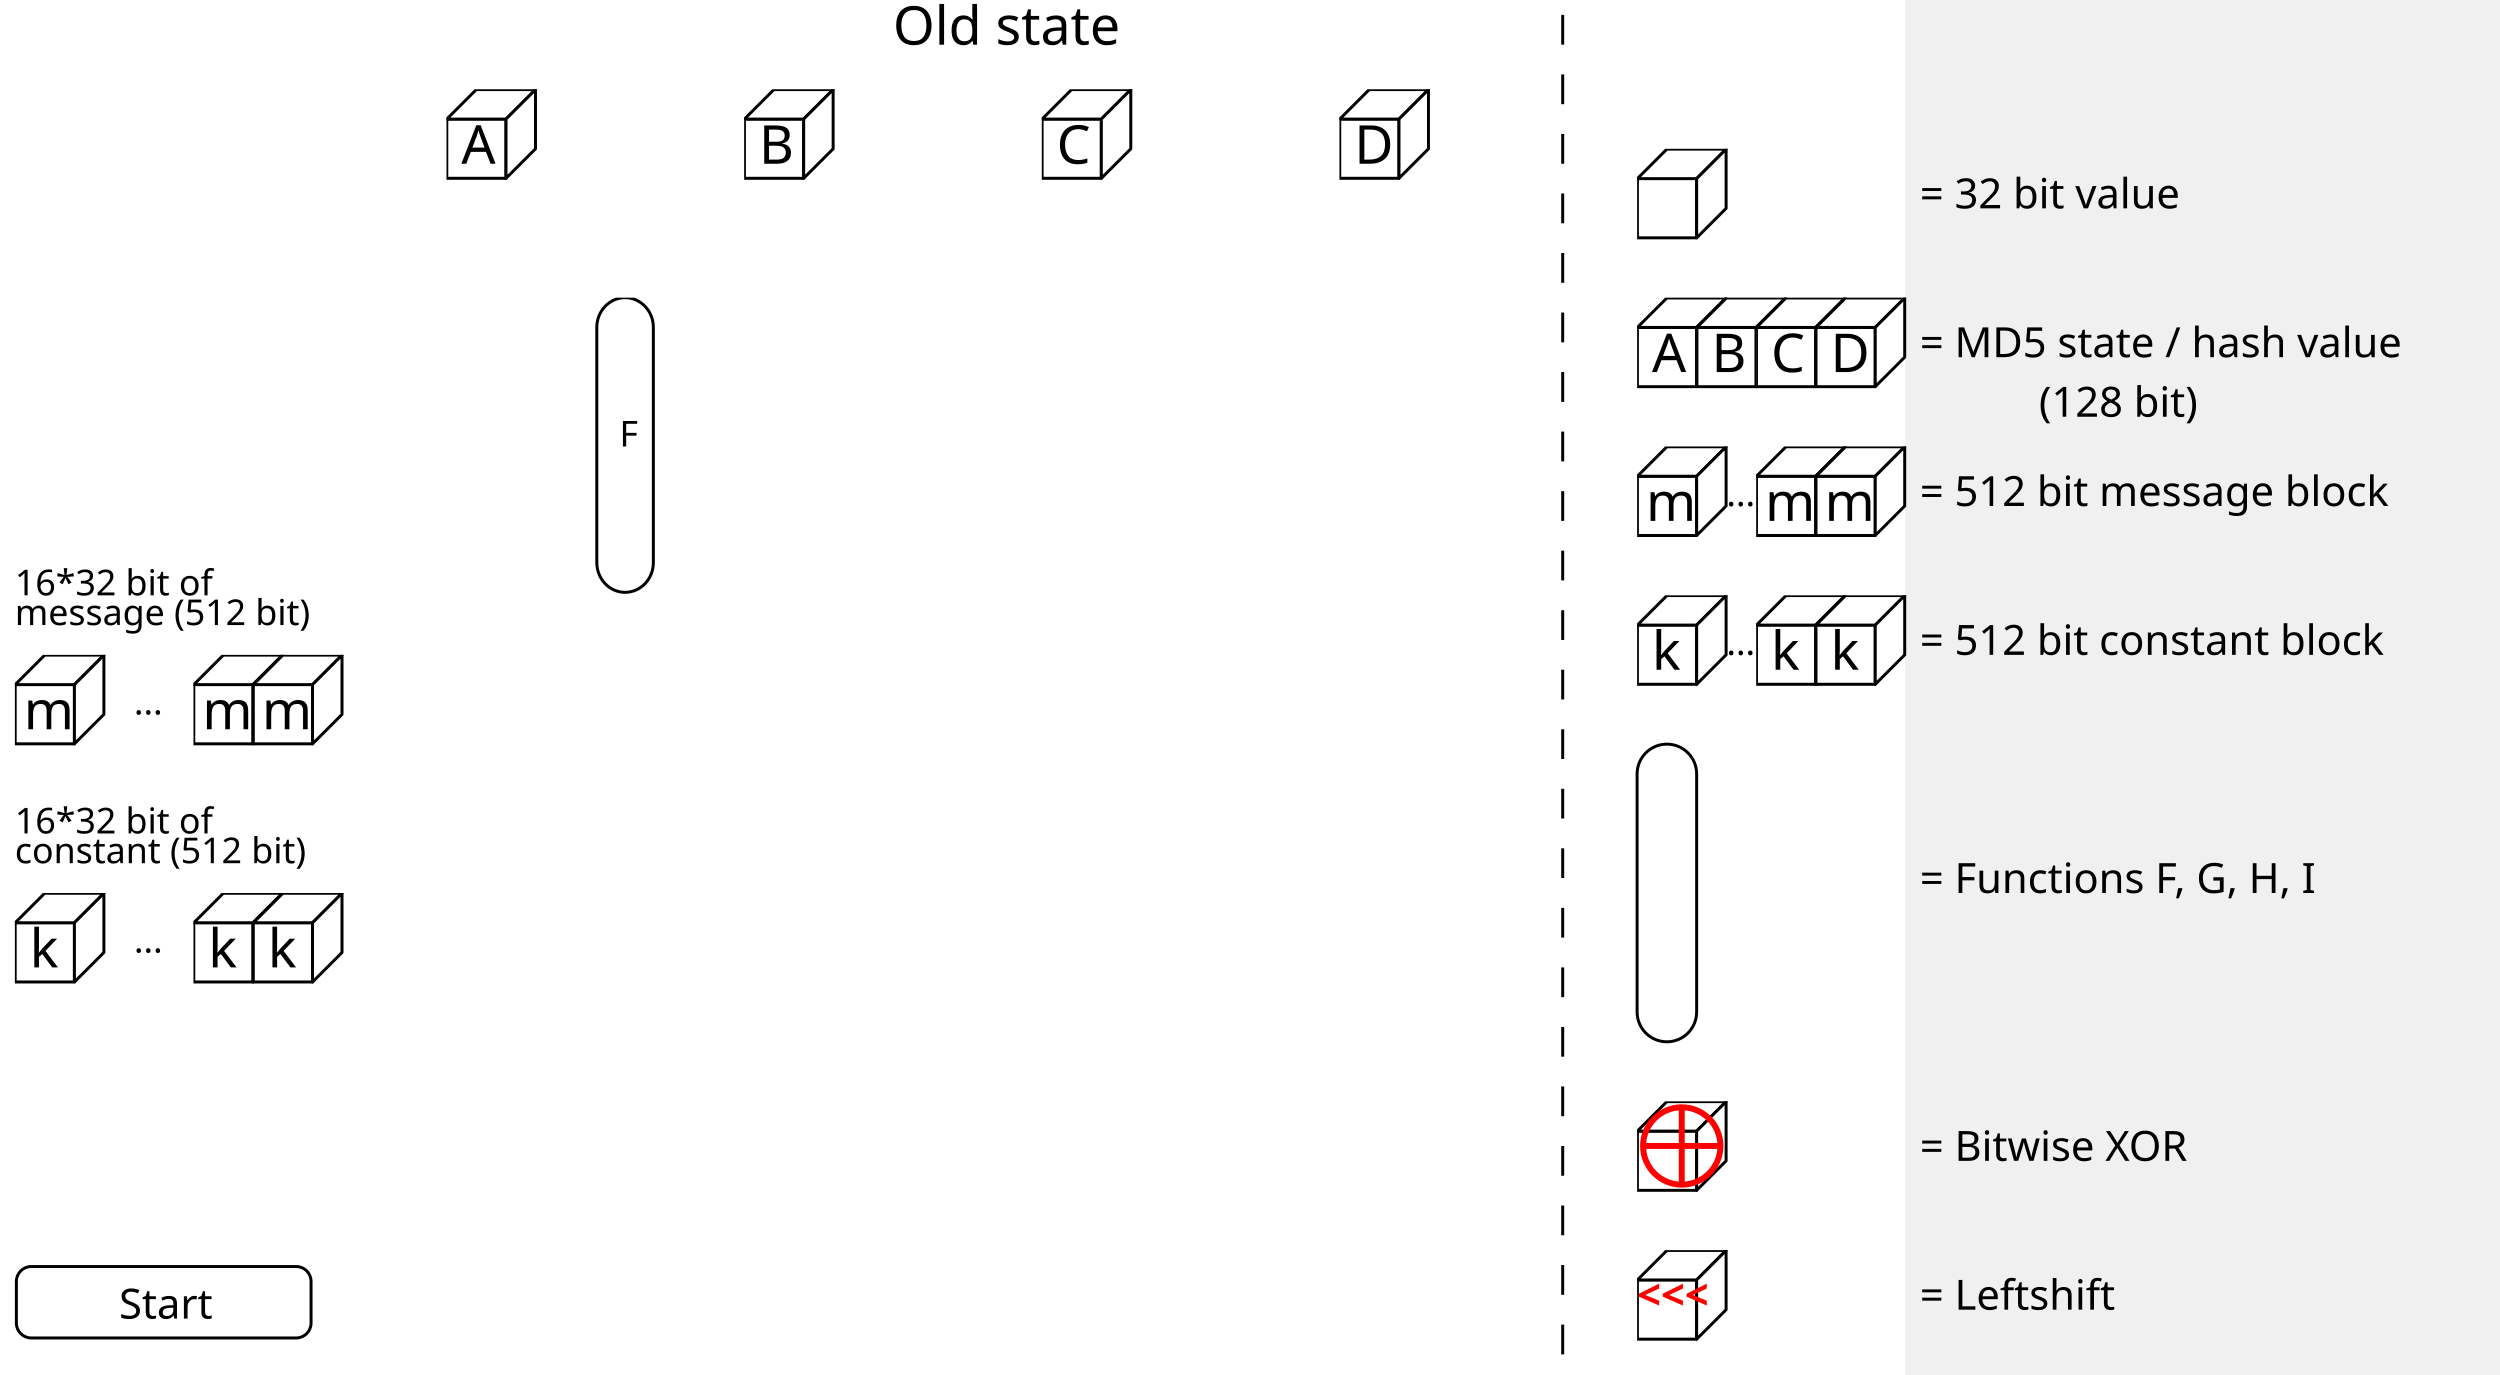
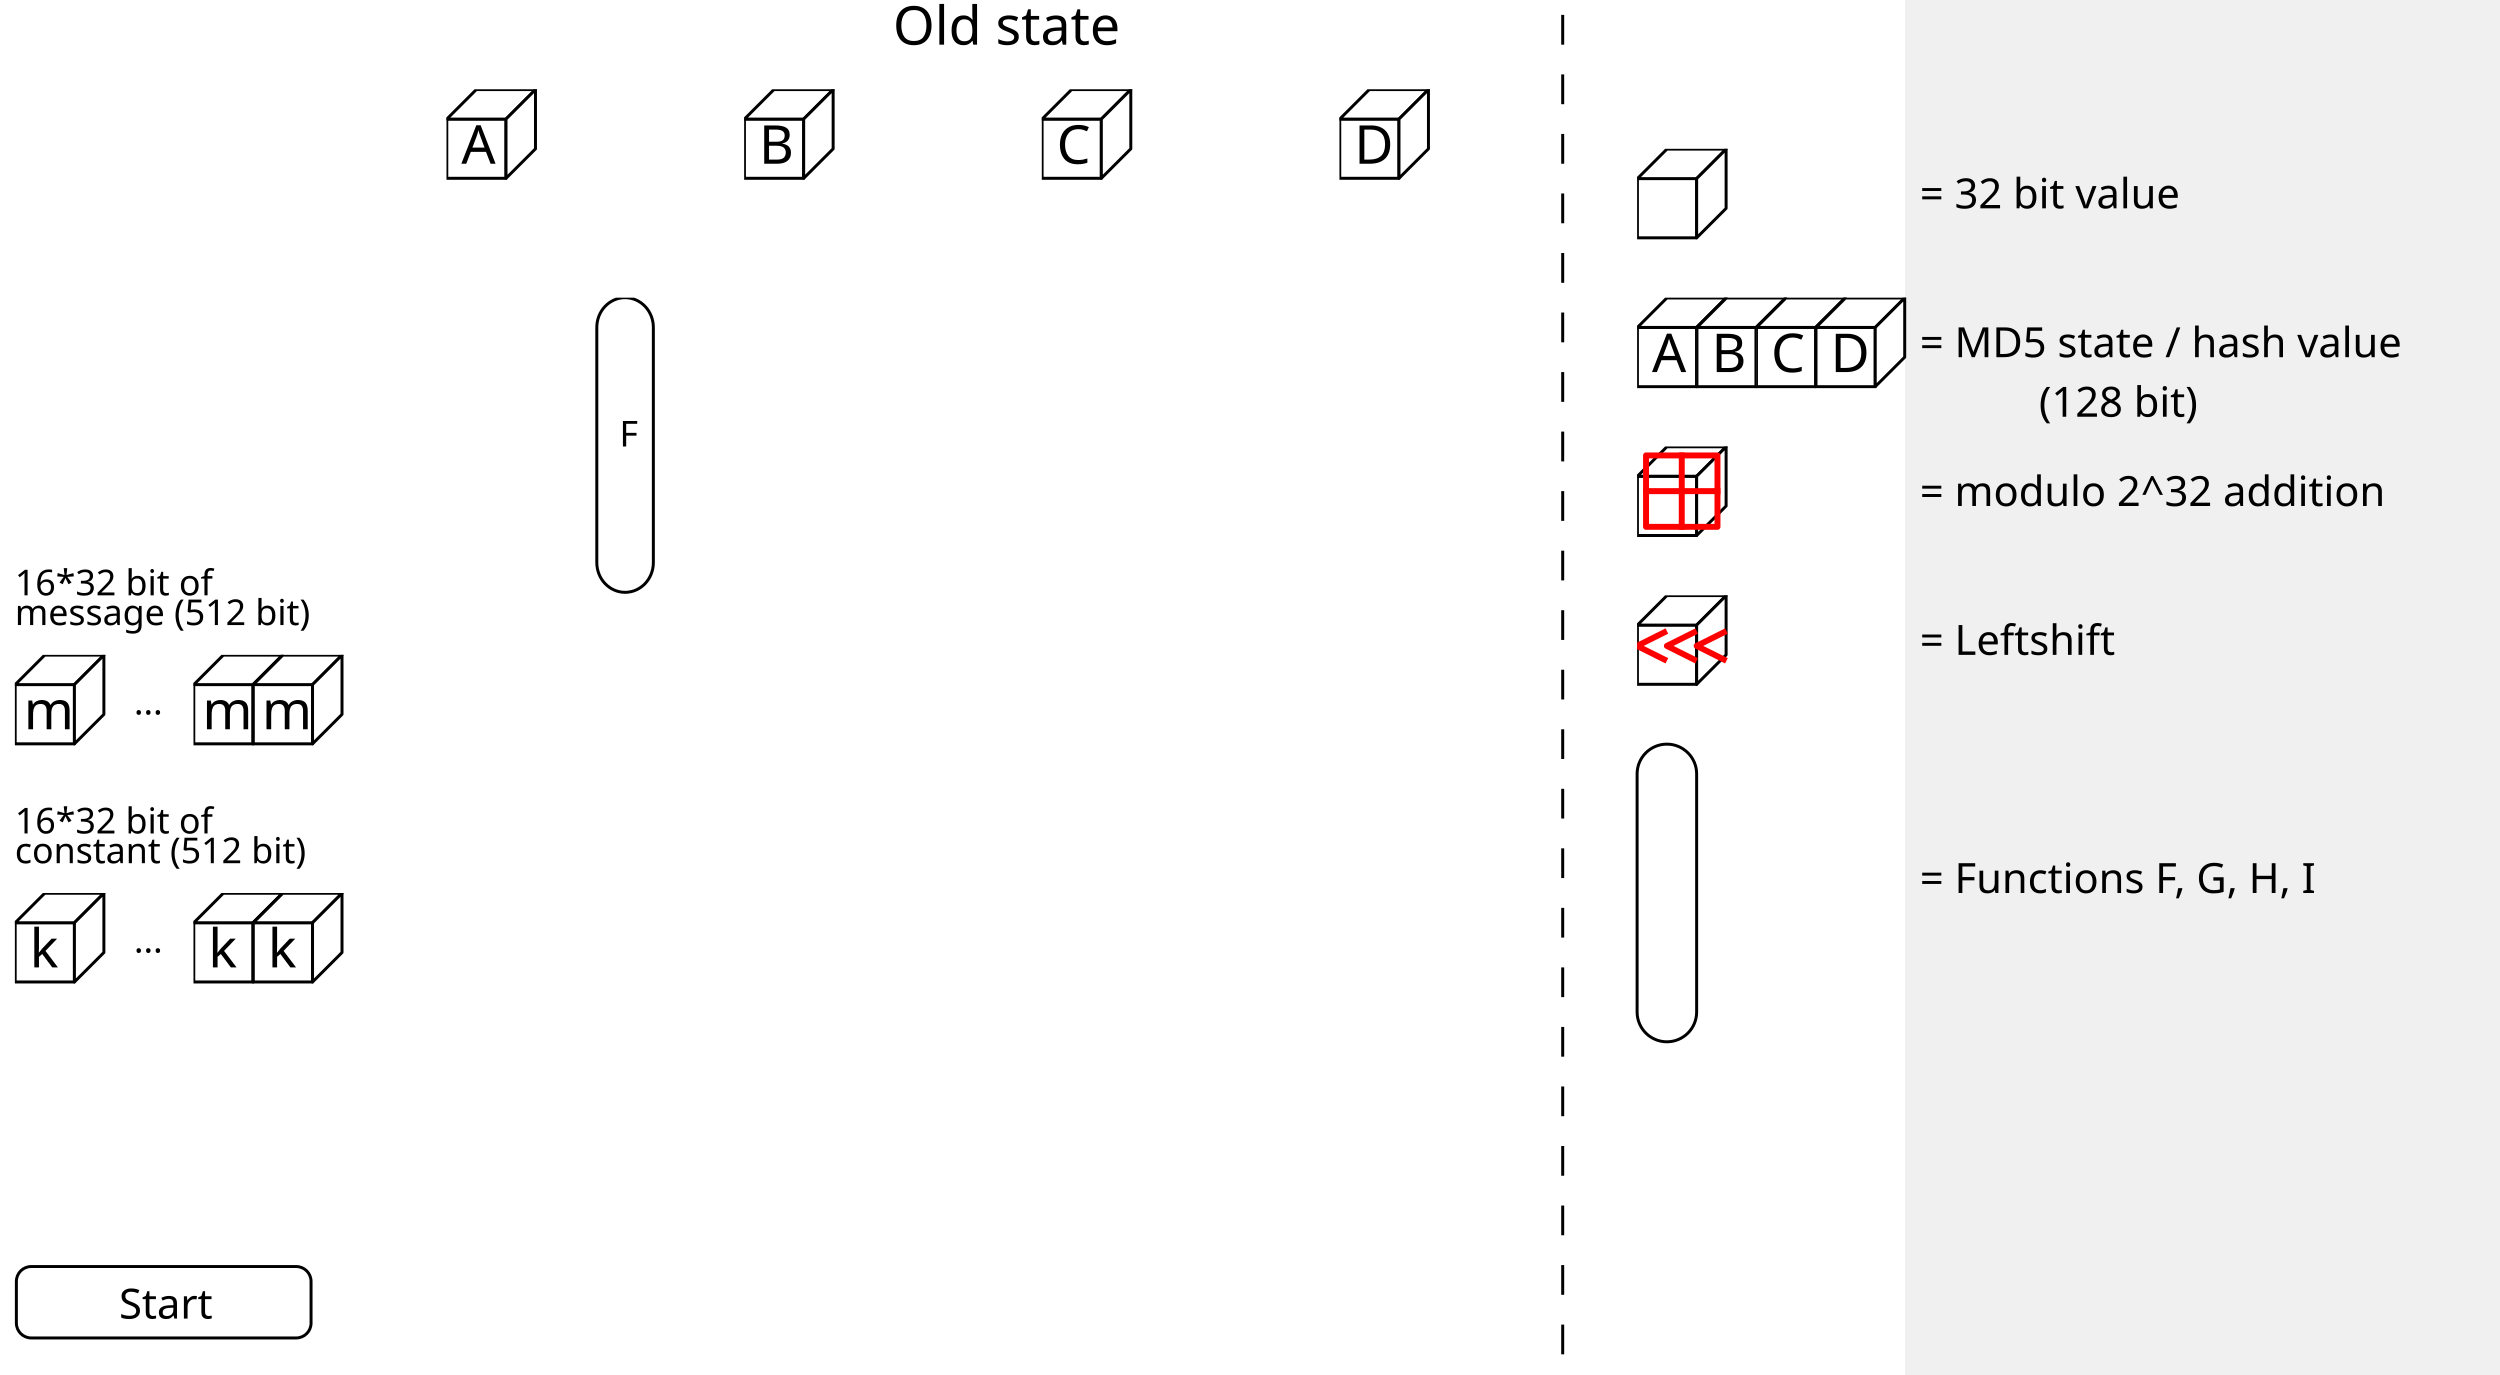
<svg xmlns="http://www.w3.org/2000/svg" xmlns:xlink="http://www.w3.org/1999/xlink" width="200mm" height="110mm" id="svg2">
  <defs id="defs4">
    <svg width="30" height="30" id="bit">
      <rect y="10" x="0.1" width="19.9" height="19.9" fill="white" stroke="black" />
      <polygon fill="white" stroke="black" points="0.1 10, 10 0.1, 29.9 0.1, 20 10" />
      <polygon fill="white" stroke="black" points="29.9 0.1, 29.9 20, 20 29.9, 20 10" />
    </svg>
    <svg width="30" height="30" id="a">
      <use xlink:href="#bit" x="0" y="0" />
      <text fill="black" x="5" y="25" style="font-size:18px;">
        A
       </text>
    </svg>
    <svg width="30" height="30" id="b">
      <use xlink:href="#bit" x="0" y="0" />
      <text fill="black" x="5" y="25" style="font-size:18px;">
        B
       </text>
    </svg>
    <svg width="30" height="30" id="c">
      <use xlink:href="#bit" x="0" y="0" />
      <text fill="black" x="5" y="25" style="font-size:18px;">
        C
       </text>
    </svg>
    <svg width="30" height="30" id="d">
      <use xlink:href="#bit" x="0" y="0" />
      <text fill="black" x="5" y="25" style="font-size:18px;">
        D
       </text>
    </svg>
    <svg width="30" height="30" id="m">
      <use xlink:href="#bit" x="0" y="0" />
      <text fill="black" x="3" y="25" style="font-size:18px;">
       m
       </text>
    </svg>
    <svg width="30" height="30" id="k">
      <use xlink:href="#bit" x="0" y="0" />
      <text fill="black" x="5" y="25" style="font-size:18px;">
       k
       </text>
    </svg>
    <svg id="f" width="20" height="100">
      <rect x="0.5" width="19" height="99" rx="10" ry="10" fill="white" stroke="black" />
      <text fill="black" x="8" y="50">
        F
        </text>
    </svg>
    <path id="arrow0" d="m 0 0 l 50 0 -4 -4 m 4 4 l -4 4" stroke="black" />
    <path id="arrow1" d="m 0 0 l 20 0 -4 -4 m 4 4 l -4 4" stroke="black" />
    <svg id="xor" width="30" height="30">
      <use xlink:href="#bit" x="0" y="0" />
      <circle cx="15" cy="15" r="13" stroke="red" stroke-width="2" />
      <path d="M 15 2 l 0 26 M 2 15 l 26 0" stroke="red" stroke-width="2" />
+     </svg>
+     <svg id="add" width="30" height="30">
+       <use xlink:href="#bit" x="0" y="0" />
+       <rect x="3" y="3" width="24" height="24" stroke="red" stroke-width="2" />
+       <path d="M 15 2 l 0 26 M 2 15 l 26 0" stroke="red" stroke-width="2" />
+     </svg>
+     <svg id="shift" width="30" height="30">
+       <use xlink:href="#bit" x="0" y="0" />
+       <path d="M 10 12 l -10 5 10 5 m 10 -10 l -10 5 10 5 m 10 -10 l -10 5 10 5" stroke="red" stroke-width="2" />
    </svg>
  </defs>
  <g style="fill:none;fill-rule:evenodd;stroke:none;stroke-width:1px;stroke-linecap:butt;stroke-linejoin:round;stroke-opacity:1;font-family:'sans';" id="g2383 " transform="scale(0.9)">
    <rect x="0" y="0" width="640" height="500" fill="white" />
    <svg id="f" width="20" height="100" x="200" y="100">
      <rect x="0.5" width="19" height="99" rx="10" ry="10" fill="white" stroke="black">
        <animateColor attributeName="fill" id="f_ani" begin="b02.end" dur="1" from="#ffffff" to="#ff0000" />
        <animateColor attributeName="fill" id="f_ani2" begin="f_ani.end" dur="1" from="#ff0000" to="#ffffff" fill="freeze" />
      </rect>
      <text fill="black" x="5" y="50">
        <animate attributeName="opacity" from="1" to="0" begin="a07.end-1" dur="1" fill="freeze" /> 
        F
        </text>
      <text fill="black" x="5" opacity="0" y="50">
        <animate attributeName="opacity" from="0" to="1" begin="a07.end-1" dur="1" fill="freeze" /> 
        G
        </text>
    </svg>
    <use xlink:href="#a" x="150" y="30">
      <animate attributeName="x" from="150" to="150" begin="start.click" dur="0" fill="freeze" />
      <animate attributeName="y" id="a01" from="30" to="135" begin="start.click" dur="2" fill="freeze" />
      <animate attributeName="y" id="a03" from="135" to="220" begin="xor01.end+1" dur="2" fill="freeze" />
      <animate attributeName="y" id="a04" from="220" to="300" begin="m01.end+1" dur="2" fill="freeze" />
      <animate attributeName="y" id="a06y" from="300" to="400" begin="b05.end+1" dur="3" fill="freeze" />
      <animate attributeName="x" id="a06x" from="150" to="250" begin="b05.end+1" dur="3" fill="freeze" />
      <animate attributeName="y" id="a07" from="400" to="30" begin="a06y.end+2" dur="5" fill="freeze" />
    </use>
    <use xlink:href="#b" x="250" y="30">
      <animate attributeName="x" from="250" to="250" begin="start.click" dur="0" fill="freeze" />
      <animate attributeName="y" id="b01" from="30" to="100" begin="start.click" dur="2" fill="freeze" />
      <animate attributeName="y" id="b03" from="100" to="220" begin="xor01.end+1" dur="2" fill="freeze" />
      <animate attributeName="y" id="b04" from="220" to="300" begin="m01.end+1" dur="2" fill="freeze" />
      <animate attributeName="y" id="b06y" from="300" to="400" begin="b05.end+1" dur="3" fill="freeze" />
      <animate attributeName="x" id="b06x" from="250" to="350" begin="b05.end+1" dur="3" fill="freeze" />
      <animate attributeName="y" id="b07" from="400" to="30" begin="b06y.end+2" dur="5" fill="freeze" />
    </use>
    <use xlink:href="#b" x="-150" y="100">
      <set attributeName="x" to="250" begin="b01.end" />
      <set attributeName="y" to="100" begin="b01.end" />
      <animate attributeName="x" id="b02" from="250" to="195" begin="b01.end+4" dur="1" fill="freeze" />
      <set attributeName="x" to="-150" begin="b02.end" />
      <animate attributeName="x" from="-150" to="-150" begin="b02.end" dur="0" fill="freeze" />
      <set attributeName="y" to="300" begin="k01.end+3" />
      <animate attributeName="x" id="b05" from="250" to="150" begin="k01.end+3" dur="2" fill="freeze" />
      <set attributeName="x" to="-150" begin="b05.end" />
      <animate attributeName="x" from="-150" to="-150" begin="b05.end" dur="0" fill="freeze" />
    </use>
    <use xlink:href="#c" x="350" y="30">
      <animate attributeName="x" from="350" to="350" begin="start.click" dur="0" fill="freeze" />
      <animate attributeName="y" id="c01" from="30" to="135" begin="start.click" dur="2" fill="freeze" />
      <animate attributeName="y" id="c03" from="135" to="220" begin="xor01.end+1" dur="2" fill="freeze" />
      <animate attributeName="y" id="c04" from="220" to="300" begin="m01.end+1" dur="2" fill="freeze" />
      <animate attributeName="y" id="c06y" from="300" to="400" begin="b05.end+1" dur="3" fill="freeze" />
      <animate attributeName="x" id="c06x" from="350" to="450" begin="b05.end+1" dur="3" fill="freeze" />
      <animate attributeName="y" id="c07" from="400" to="30" begin="c06y.end+2" dur="5" fill="freeze" />
    </use>
    <use xlink:href="#c" x="-250" y="135">
      <set attributeName="x" to="350" begin="c01.end" />
      <animate attributeName="x" id="c02" from="350" to="195" begin="c01.end+2" dur="3" fill="freeze" />
      <set attributeName="x" to="-150" begin="c02.end" />
      <animate attributeName="x" from="-150" to="-150" begin="c02.end" dur="0" fill="freeze" />
    </use>
    <use xlink:href="#bit" x="-150" y="135">
      <animate attributeName="x" id="xor01" from="200" to="150" begin="f_ani2.end" dur="2" fill="freeze" />
      <set attributeName="x" to="-150" begin="f_ani2.end+2" />
      <animate attributeName="x" from="-150" to="-150" begin="f_ani2.end+2" dur="0" fill="freeze" />
    </use>
    <use xlink:href="#d" x="450" y="30">
      <animate attributeName="x" from="450" to="450" begin="start.click" dur="0" fill="freeze" />
      <animate attributeName="y" id="d01" from="30" to="170" begin="start.click" dur="2" fill="freeze" />
      <animate attributeName="y" id="d03" from="170" to="220" begin="xor01.end+1" dur="2" fill="freeze" />
      <animate attributeName="y" id="d04" from="220" to="300" begin="m01.end+1" dur="2" fill="freeze" />
      <animate attributeName="y" id="d06y" from="300" to="400" begin="b05.end+1" dur="3" fill="freeze" />
      <animate attributeName="x" id="d06x" from="450" to="150" begin="b05.end+1" dur="3" fill="freeze" />
      <animate attributeName="y" id="d07" from="400" to="30" begin="d06y.end+2" dur="5" fill="freeze" />
    </use>
    <use xlink:href="#d" x="-350" y="170">
      <set attributeName="x" to="450" begin="d01.end" />
      <animate attributeName="x" id="d02" from="450" to="195" begin="d01.end" dur="5" fill="freeze" />
      <set attributeName="x" to="-150" begin="d02.end" />
      <animate attributeName="x" from="-150" to="-150" begin="d02.end" dur="0" fill="freeze" />
    </use>
-     <use xlink:href="#xor" x="-350" y="135">
+     <use xlink:href="#add" x="-350" y="135">
      <set attributeName="x" to="150" begin="xor01.end" />
      <set attributeName="y" to="135" begin="xor01.end" />
      <set attributeName="x" to="-150" begin="xor01.end+1" />
      <set attributeName="y" to="220" begin="m01.end" />
      <set attributeName="x" to="150" begin="m01.end" />
      <set attributeName="x" to="-150" begin="m01.end+1" />
      <set attributeName="x" to="150" begin="k01.end" />
      <set attributeName="y" to="300" begin="k01.end" />
      <set attributeName="x" to="-150" begin="k01.end+1" />
      <set attributeName="x" to="150" begin="b05.end" />
      <set attributeName="y" to="300" begin="b05.end" />
      <set attributeName="x" to="-150" begin="b05.end+1" />
    </use>
-     <text fill="red" x="150" y="322" opacity="0" style="font-size:14px;" font-weight="bold">
-       <set attributeName="opacity" id="shift" to="1" begin="k01.end+2" />
-       <set attributeName="x" to="-150" begin="k01.end+3" />
- &lt;&lt;&lt;
- </text>
+     <use xlink:href="#shift" x="-150" y="300">
+       <set attributeName="x" to="150" dur="1" begin="k01.end+2" />
+     </use>
    <text fill="black" x="5" y="200" style="font-size:12px;">
16*32 bit of
</text>
    <text fill="black" x="5" y="210" style="font-size:12px;">
message (512 bit)
</text>
    <use xlink:href="#m" x="5" y="220" />
    <text fill="black" x="45" y="240">
...
</text>
    <use xlink:href="#m" x="65" y="220">
      <animate attributeName="x" from="65" to="65" begin="start.click" dur="0" fill="freeze" />
      <animate attributeName="x" id="m02" from="65" to="85" begin="a07.end-1" dur="1" fill="freeze" />
    </use>
    <use xlink:href="#m" x="85" y="220">
      <animate attributeName="x" from="85" to="85" begin="start.click" dur="0" fill="freeze" />
      <animate attributeName="x" id="m01" from="85" to="150" begin="a03.end" dur="1" fill="freeze" />
      <set attributeName="x" to="-150" begin="m01.end" />
      <animate attributeName="x" from="-150" to="-150" begin="m01.end" dur="0" fill="freeze" />
    </use>
    <text fill="black" x="5" y="280" style="font-size:12px;">
16*32 bit of
</text>
    <text fill="black" x="5" y="290" style="font-size:12px;">
constant (512 bit)
</text>
    <use xlink:href="#k" x="5" y="300" />
    <text fill="black" x="45" y="320">
...
</text>
    <use xlink:href="#k" x="65" y="300">
      <animate attributeName="x" from="65" to="65" begin="start.click" dur="0" fill="freeze" />
      <animate attributeName="x" id="k02" from="65" to="85" begin="a07.end-1" dur="1" fill="freeze" />
    </use>
    <use xlink:href="#k" x="85" y="300">
      <animate attributeName="x" from="85" to="85" begin="start.click" dur="0" fill="freeze" />
      <animate attributeName="x" id="k01" from="85" to="150" begin="a04.end" dur="1" fill="freeze" />
      <set attributeName="x" to="-150" begin="k01.end" />
      <animate attributeName="x" from="-150" to="-150" begin="k01.end" dur="0" fill="freeze" />
    </use>
    <text fill="black" x="300" y="15" style="font-size:18px;">
Old state
</text>
    <text fill="black" x="220" y="460" opacity="0" style="font-size:18px;">
      <set attributeName="opacity" to="1" begin="a06x.end" />
      <set attributeName="opacity" to="0" begin="a06x.end+4" />
New state for next round
</text>
    <text fill="black" x="210" y="190" opacity="0" style="font-size:38px;">
      <set attributeName="opacity" to="0" begin="start.click" />
      <set attributeName="opacity" to="1" begin="a07.end" />
New round
</text>
    <use xlink:href="#bit" x="550" y="50" />
    <text fill="black" x="645" y="70" style="font-size:14px;">
= 32 bit value
</text>
    <use xlink:href="#a" x="550" y="100" />
    <use xlink:href="#b" x="570" y="100" />
    <use xlink:href="#c" x="590" y="100" />
    <use xlink:href="#d" x="610" y="100" />
    <text fill="black" x="645" y="120" style="font-size:14px;">
= MD5 state / hash value
</text>
    <text fill="black" x="685" y="140" style="font-size:14px;">
(128 bit)
</text>
-     <use xlink:href="#m" x="550" y="150" />
-     <text fill="black" x="580" y="170">
- ...
- </text>
-     <use xlink:href="#m" x="590" y="150" />
-     <use xlink:href="#m" x="610" y="150" />
-     <text fill="black" x="645" y="170" style="font-size:14px;">
- = 512 bit message block
- </text>
-     <use xlink:href="#k" x="550" y="200" />
-     <text fill="black" x="580" y="220">
- ...
- </text>
-     <use xlink:href="#k" x="590" y="200" />
-     <use xlink:href="#k" x="610" y="200" />
-     <text fill="black" x="645" y="220" style="font-size:14px;">
- = 512 bit constant block
- </text>
    <rect x="550" y="250" width="20" height="100" rx="10" ry="10" fill="white" stroke="black" />
    <text fill="black" x="645" y="300" style="font-size:14px;">
= Functions F, G, H, I
</text>
    <path d="M 525 5 l 0 450" stroke="black" stroke-dasharray="10,10" />
-     <use xlink:href="#xor" x="550" y="370" />
-     <text fill="black" x="645" y="390" style="font-size:14px;">
- = Bitwise XOR
- </text>
-     <use xlink:href="#bit" x="550" y="420" />
-     <text fill="red" x="550" y="440" style="font-size:14px;" font-weight="bold">
- &lt;&lt;&lt;
- </text>
-     <text fill="black" x="645" y="440" style="font-size:14px;">
+     <use xlink:href="#add" x="550" y="150" />
+     <text fill="black" x="645" y="170" style="font-size:14px;">
+ = modulo 2^32 addition
+ </text>
+     <use xlink:href="#shift" x="550" y="200" />
+     <text fill="black" x="645" y="220" style="font-size:14px;">
= Leftshift
</text>
    <svg height="25" width="100" x="5" y="425" id="start">
      <set attributeName="opacity" to="0" begin="start.click" />
      <set attributeName="opacity" to="1" begin="a07.end" />
      <rect height="24" width="99" x="0.5" y="0.5" rx="5" ry="5" stroke="black" fill="white" />
      <text fill="black" x="35" y="18" style="font-size:14px;">
Start
</text>
    </svg>
  </g>
</svg>
